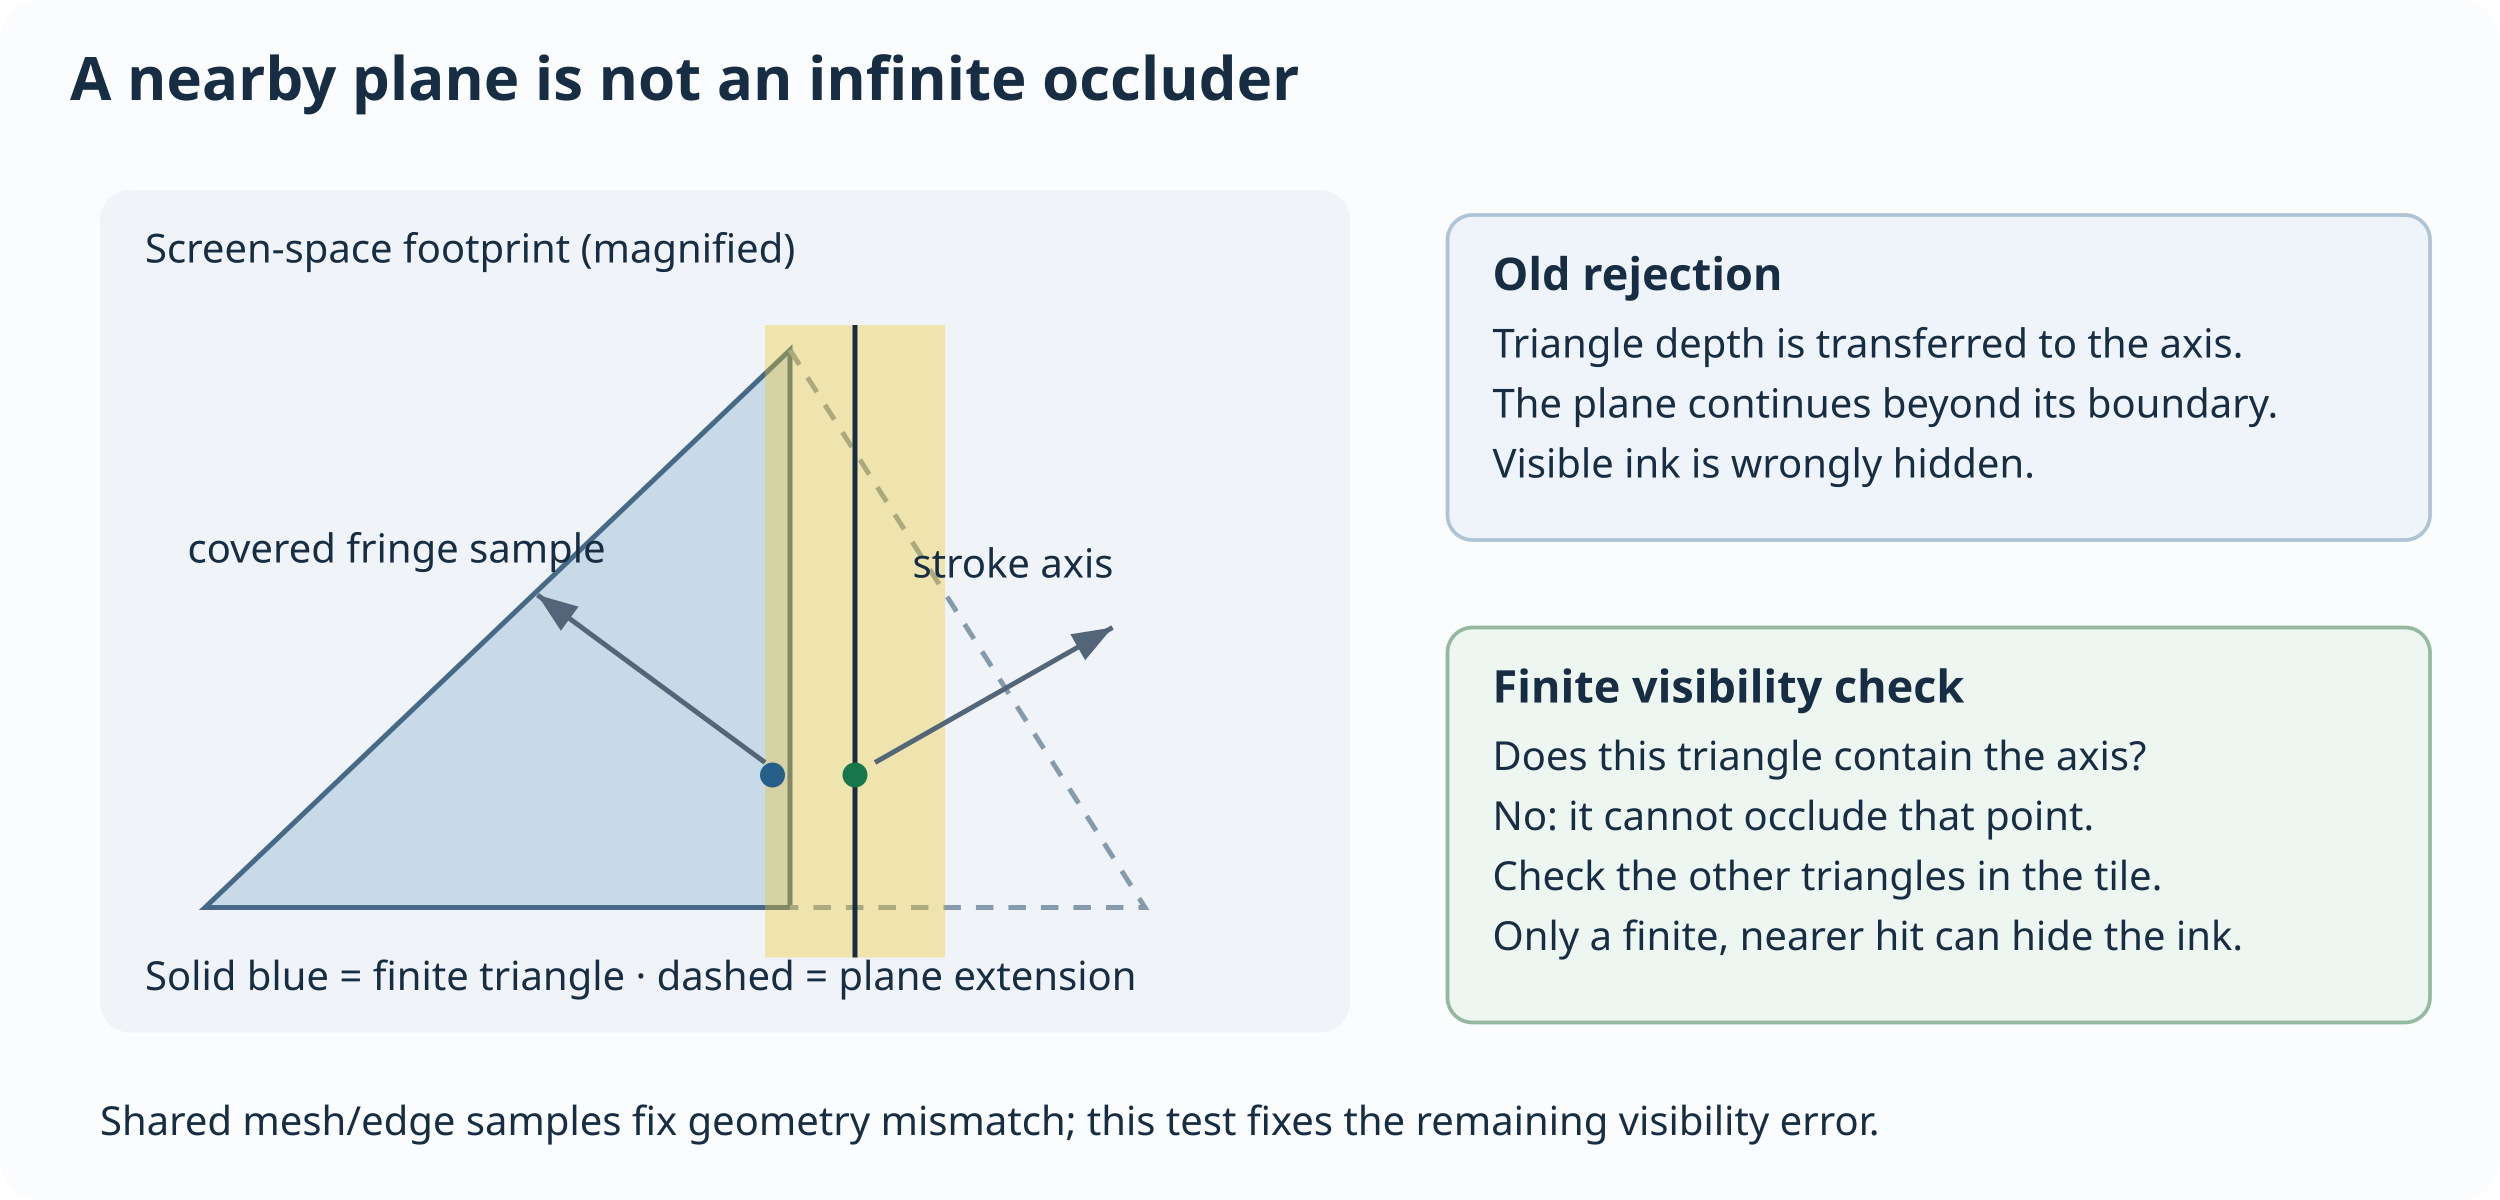
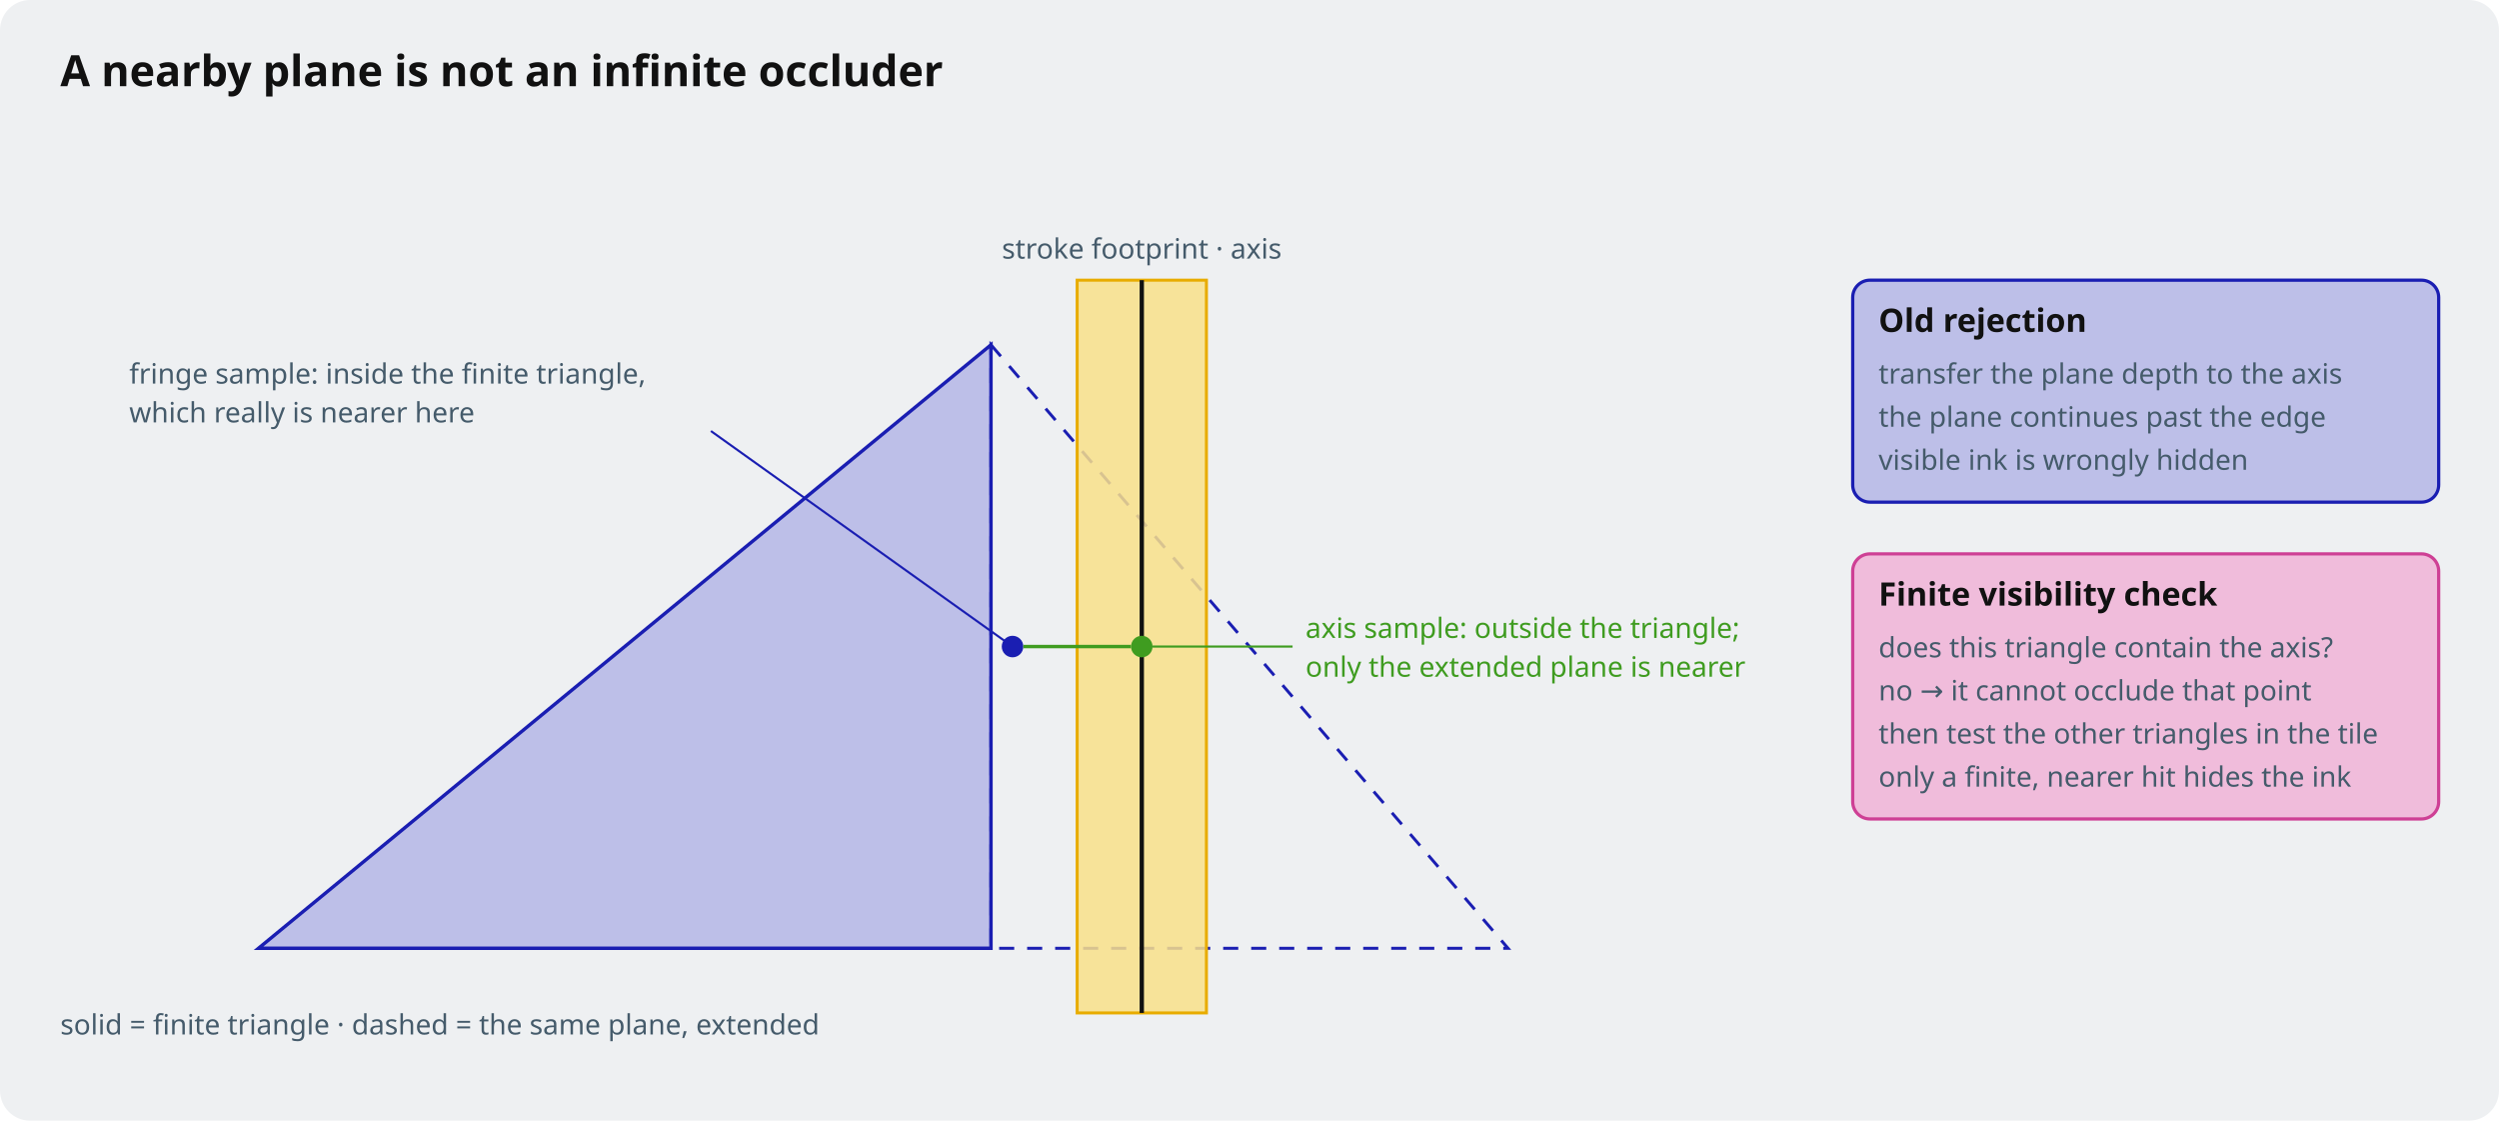
- <svg xmlns="http://www.w3.org/2000/svg" viewBox="0 0 1000 480" role="img" aria-labelledby="title desc">
+ <svg xmlns="http://www.w3.org/2000/svg" viewBox="0 0 1160 520" role="img" aria-labelledby="t d">
  <defs>
-     <marker id="arrow" markerWidth="10" markerHeight="10" refX="8" refY="3" orient="auto">
-       <path d="M0,0 L8,3 L0,6" fill="#526579" />
+     <marker id="a" markerWidth="9" markerHeight="9" refX="7" refY="3" orient="auto">
+       <path d="M0,0 L7,3 L0,6" fill="#111111" />
    </marker>
  </defs>
-   <style>text{font-family:system-ui,sans-serif;fill:#172d43;font-size:18px}.title{font-size:24px;font-weight:700}.small{font-size:16px}.label{font-weight:650}.arrow{fill:none;stroke:#526579;stroke-width:2;marker-end:url(#arrow)}.box{fill:#eef4f9;stroke:#afc3d6;stroke-width:1.5}.gpu{fill:#edf6f0;stroke:#93b99e;stroke-width:1.5}</style>
-   <rect width="100%" height="100%" rx="16" fill="#fbfcfe" />
-   <text class="title" x="28" y="40">A nearby plane is not an infinite occluder</text>
-   <rect x="40" y="76" width="500" height="337" rx="12" fill="#f0f4f8" />
-   <text class="small" x="58" y="105">Screen-space footprint (magnified)</text>
-   <path d="M82 363 L316 140 L316 363 Z" fill="#c8d9e7" stroke="#456986" stroke-width="2" />
-   <path d="M316 140 L458 363 H316" fill="none" stroke="#859aac" stroke-width="2" stroke-dasharray="7 6" />
-   <path d="M342 130 V383" stroke="#f0c726" stroke-width="72" opacity=".35" />
-   <path d="M342 130 V383" stroke="#172d43" stroke-width="2" />
-   <circle cx="309" cy="310" r="5" fill="#265f8a" />
-   <circle cx="342" cy="310" r="5" fill="#18764b" />
-   <path class="arrow" d="M306 305 L215 238" />
-   <text class="small" x="75" y="225">covered fringe sample</text>
-   <path class="arrow" d="M350 305 L445 251" />
-   <text class="small" x="365" y="231">stroke axis</text>
-   <text class="small" x="58" y="396">Solid blue = finite triangle · dashed = plane extension</text>
-   <rect class="box" x="579" y="86" width="393" height="130" rx="10" />
-   <text class="label" x="597" y="116">Old rejection</text>
-   <text class="small" x="597" y="143">Triangle depth is transferred to the axis.</text>
-   <text class="small" x="597" y="167">The plane continues beyond its boundary.</text>
-   <text class="small" x="597" y="191">Visible ink is wrongly hidden.</text>
-   <rect class="gpu" x="579" y="251" width="393" height="158" rx="10" />
-   <text class="label" x="597" y="281">Finite visibility check</text>
-   <text class="small" x="597" y="308">Does this triangle contain the axis?</text>
-   <text class="small" x="597" y="332">No: it cannot occlude that point.</text>
-   <text class="small" x="597" y="356">Check the other triangles in the tile.</text>
-   <text class="small" x="597" y="380">Only a finite, nearer hit can hide the ink.</text>
-   <text class="small" x="40" y="454">Shared mesh/edge samples fix geometry mismatch; this test fixes the remaining visibility error.</text>
+   <style>text{font-family:system-ui,sans-serif;fill:#111111;font-size:13px}.h{font-size:20px;font-weight:700}.l{font-size:15px;font-weight:650}.s{font-size:13px;fill:#455b6b}.m{font-family:"DejaVu Sans Mono","Liberation Mono",monospace;font-size:12.5px;fill:#111111}.ar{fill:none;stroke:#111111;stroke-width:1.6;marker-end:url(#a)}.dash{fill:none;stroke:#e07a26;stroke-width:1.8;stroke-dasharray:7 5}</style>
+   <rect width="100%" height="100%" rx="14" fill="#eef0f2" />
+   <text class="h" xml:space="preserve" x="28.0" y="40.0" textLength="409.4" lengthAdjust="spacingAndGlyphs">A nearby plane is not an infinite occluder</text>
+   <polygon points="120,440 460,160 460,440" fill="#bdbfe8" stroke="#1a1eb2" stroke-width="1.6" />
+   <polygon points="460,160 700,440 460,440" fill="none" stroke="#1a1eb2" stroke-width="1.4" stroke-dasharray="7 6" />
+   <rect x="500" y="130" width="60" height="340" fill="#f9e08a" fill-opacity="0.85" stroke="#e8ac00" stroke-width="1.4" />
+   <line x1="530" y1="130" x2="530" y2="470" stroke="#111111" stroke-width="2" />
+   <text class="s" xml:space="preserve" x="530.0" y="120.0" text-anchor="middle" textLength="129.8" lengthAdjust="spacingAndGlyphs">stroke footprint · axis</text>
+   <circle cx="470" cy="300" r="5" fill="#1a1eb2" />
+   <circle cx="530" cy="300" r="5" fill="#3f9c20" />
+   <line x1="475" y1="300" x2="525" y2="300" stroke="#3f9c20" stroke-width="1.6" />
+   <line x1="470" y1="300" x2="330" y2="200" stroke="#1a1eb2" stroke-width="1" />
+   <text class="s" xml:space="preserve" x="60.0" y="178.0" textLength="239.6" lengthAdjust="spacingAndGlyphs">fringe sample: inside the finite triangle,</text>
+   <text class="s" xml:space="preserve" x="60.0" y="196.0" textLength="160.2" lengthAdjust="spacingAndGlyphs">which really is nearer here</text>
+   <line x1="535" y1="300" x2="600" y2="300" stroke="#3f9c20" stroke-width="1" />
+   <text class="s" xml:space="preserve" x="606.0" y="296.0" style="fill:#3f9c20" textLength="201.4" lengthAdjust="spacingAndGlyphs">axis sample: outside the triangle;</text>
+   <text class="s" xml:space="preserve" x="606.0" y="314.0" style="fill:#3f9c20" textLength="204.1" lengthAdjust="spacingAndGlyphs">only the extended plane is nearer</text>
+   <text class="s" xml:space="preserve" x="28.0" y="480.0" textLength="352.1" lengthAdjust="spacingAndGlyphs">solid = finite triangle · dashed = the same plane, extended</text>
+   <rect data-box="0" x="860.0" y="130.0" width="272.0" height="103.0" rx="8" fill="#bdbfe8" stroke="#1a1eb2" stroke-width="1.5" />
+   <text class="l" xml:space="preserve" x="872.0" y="154.0" data-box="0" textLength="96.6" lengthAdjust="spacingAndGlyphs">Old rejection</text>
+   <text class="s" xml:space="preserve" x="872.0" y="178.0" data-box="0" textLength="215.1" lengthAdjust="spacingAndGlyphs">transfer the plane depth to the axis</text>
+   <text class="s" xml:space="preserve" x="872.0" y="198.0" data-box="0" textLength="207.6" lengthAdjust="spacingAndGlyphs">the plane continues past the edge</text>
+   <text class="s" xml:space="preserve" x="872.0" y="218.0" data-box="0" textLength="171.5" lengthAdjust="spacingAndGlyphs">visible ink is wrongly hidden</text>
+   <rect data-box="1" x="860.0" y="257.0" width="272.0" height="123.0" rx="8" fill="#f0bcdb" stroke="#ce4095" stroke-width="1.5" />
+   <text class="l" xml:space="preserve" x="872.0" y="281.0" data-box="1" textLength="157.1" lengthAdjust="spacingAndGlyphs">Finite visibility check</text>
+   <text class="s" xml:space="preserve" x="872.0" y="305.0" data-box="1" textLength="210.9" lengthAdjust="spacingAndGlyphs">does this triangle contain the axis?</text>
+   <text class="s" xml:space="preserve" x="872.0" y="325.0" data-box="1" textLength="202.9" lengthAdjust="spacingAndGlyphs">no → it cannot occlude that point</text>
+   <text class="s" xml:space="preserve" x="872.0" y="345.0" data-box="1" textLength="231.7" lengthAdjust="spacingAndGlyphs">then test the other triangles in the tile</text>
+   <text class="s" xml:space="preserve" x="872.0" y="365.0" data-box="1" textLength="219.3" lengthAdjust="spacingAndGlyphs">only a finite, nearer hit hides the ink</text>
</svg>
